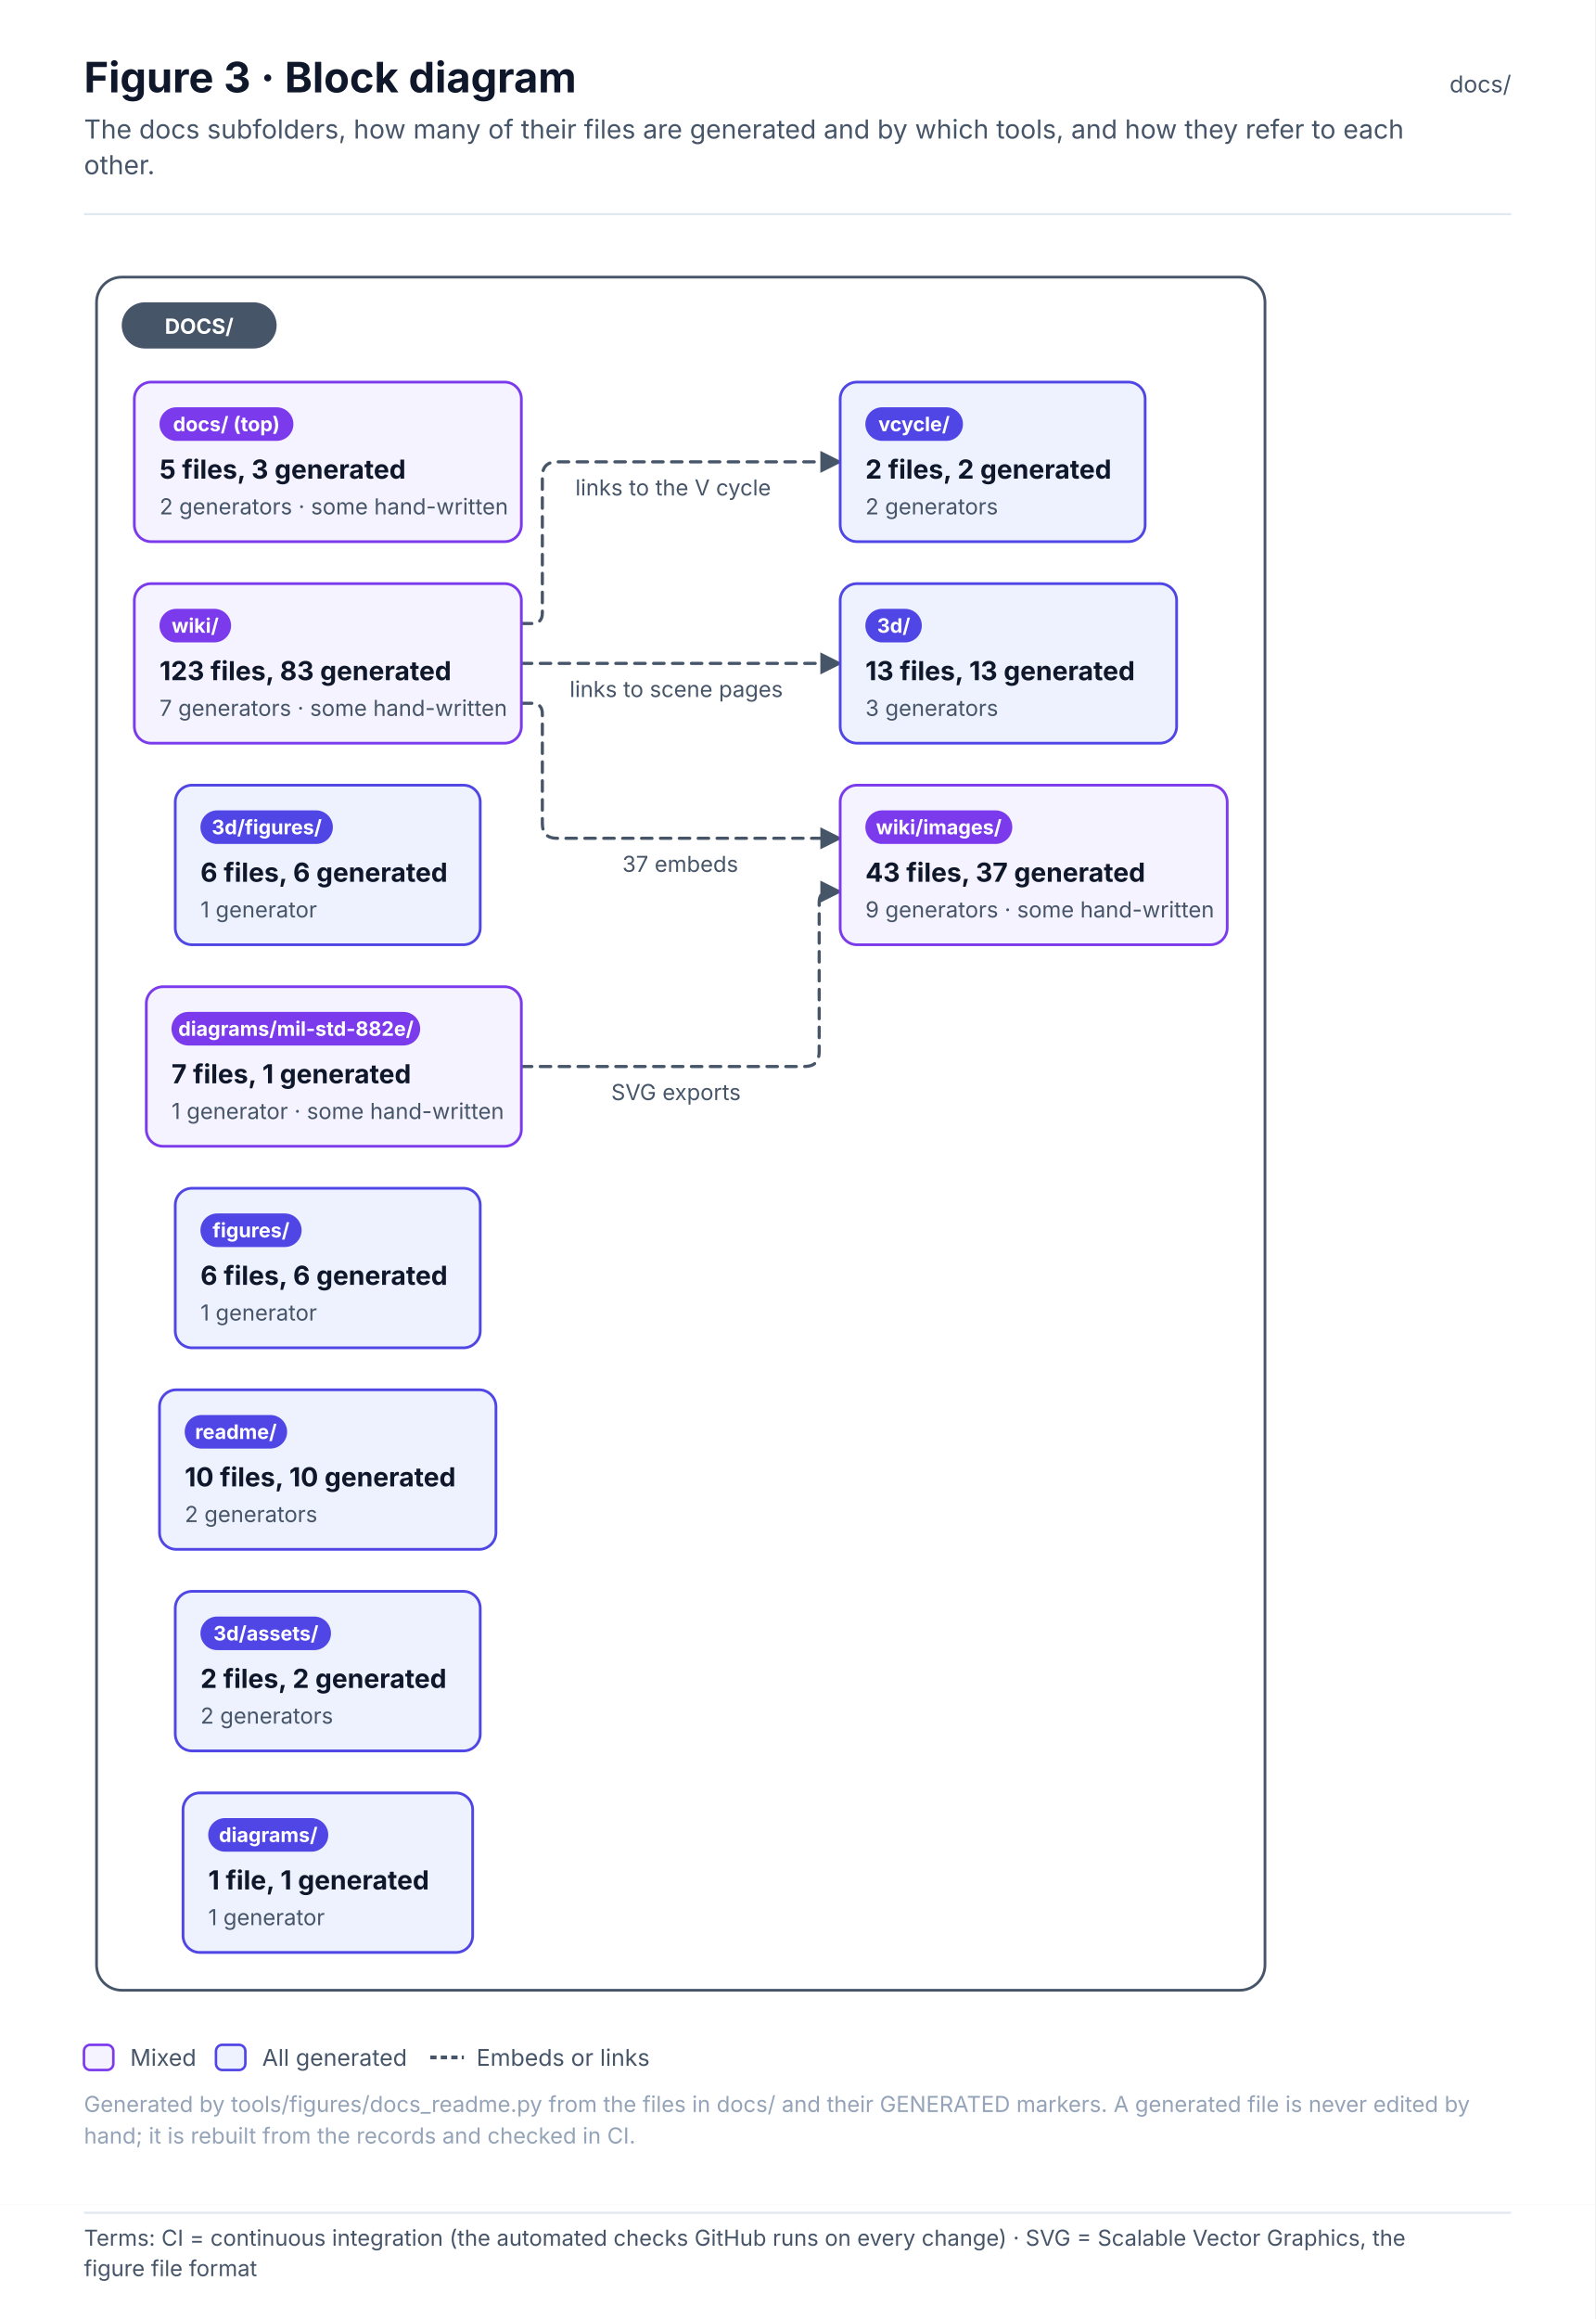
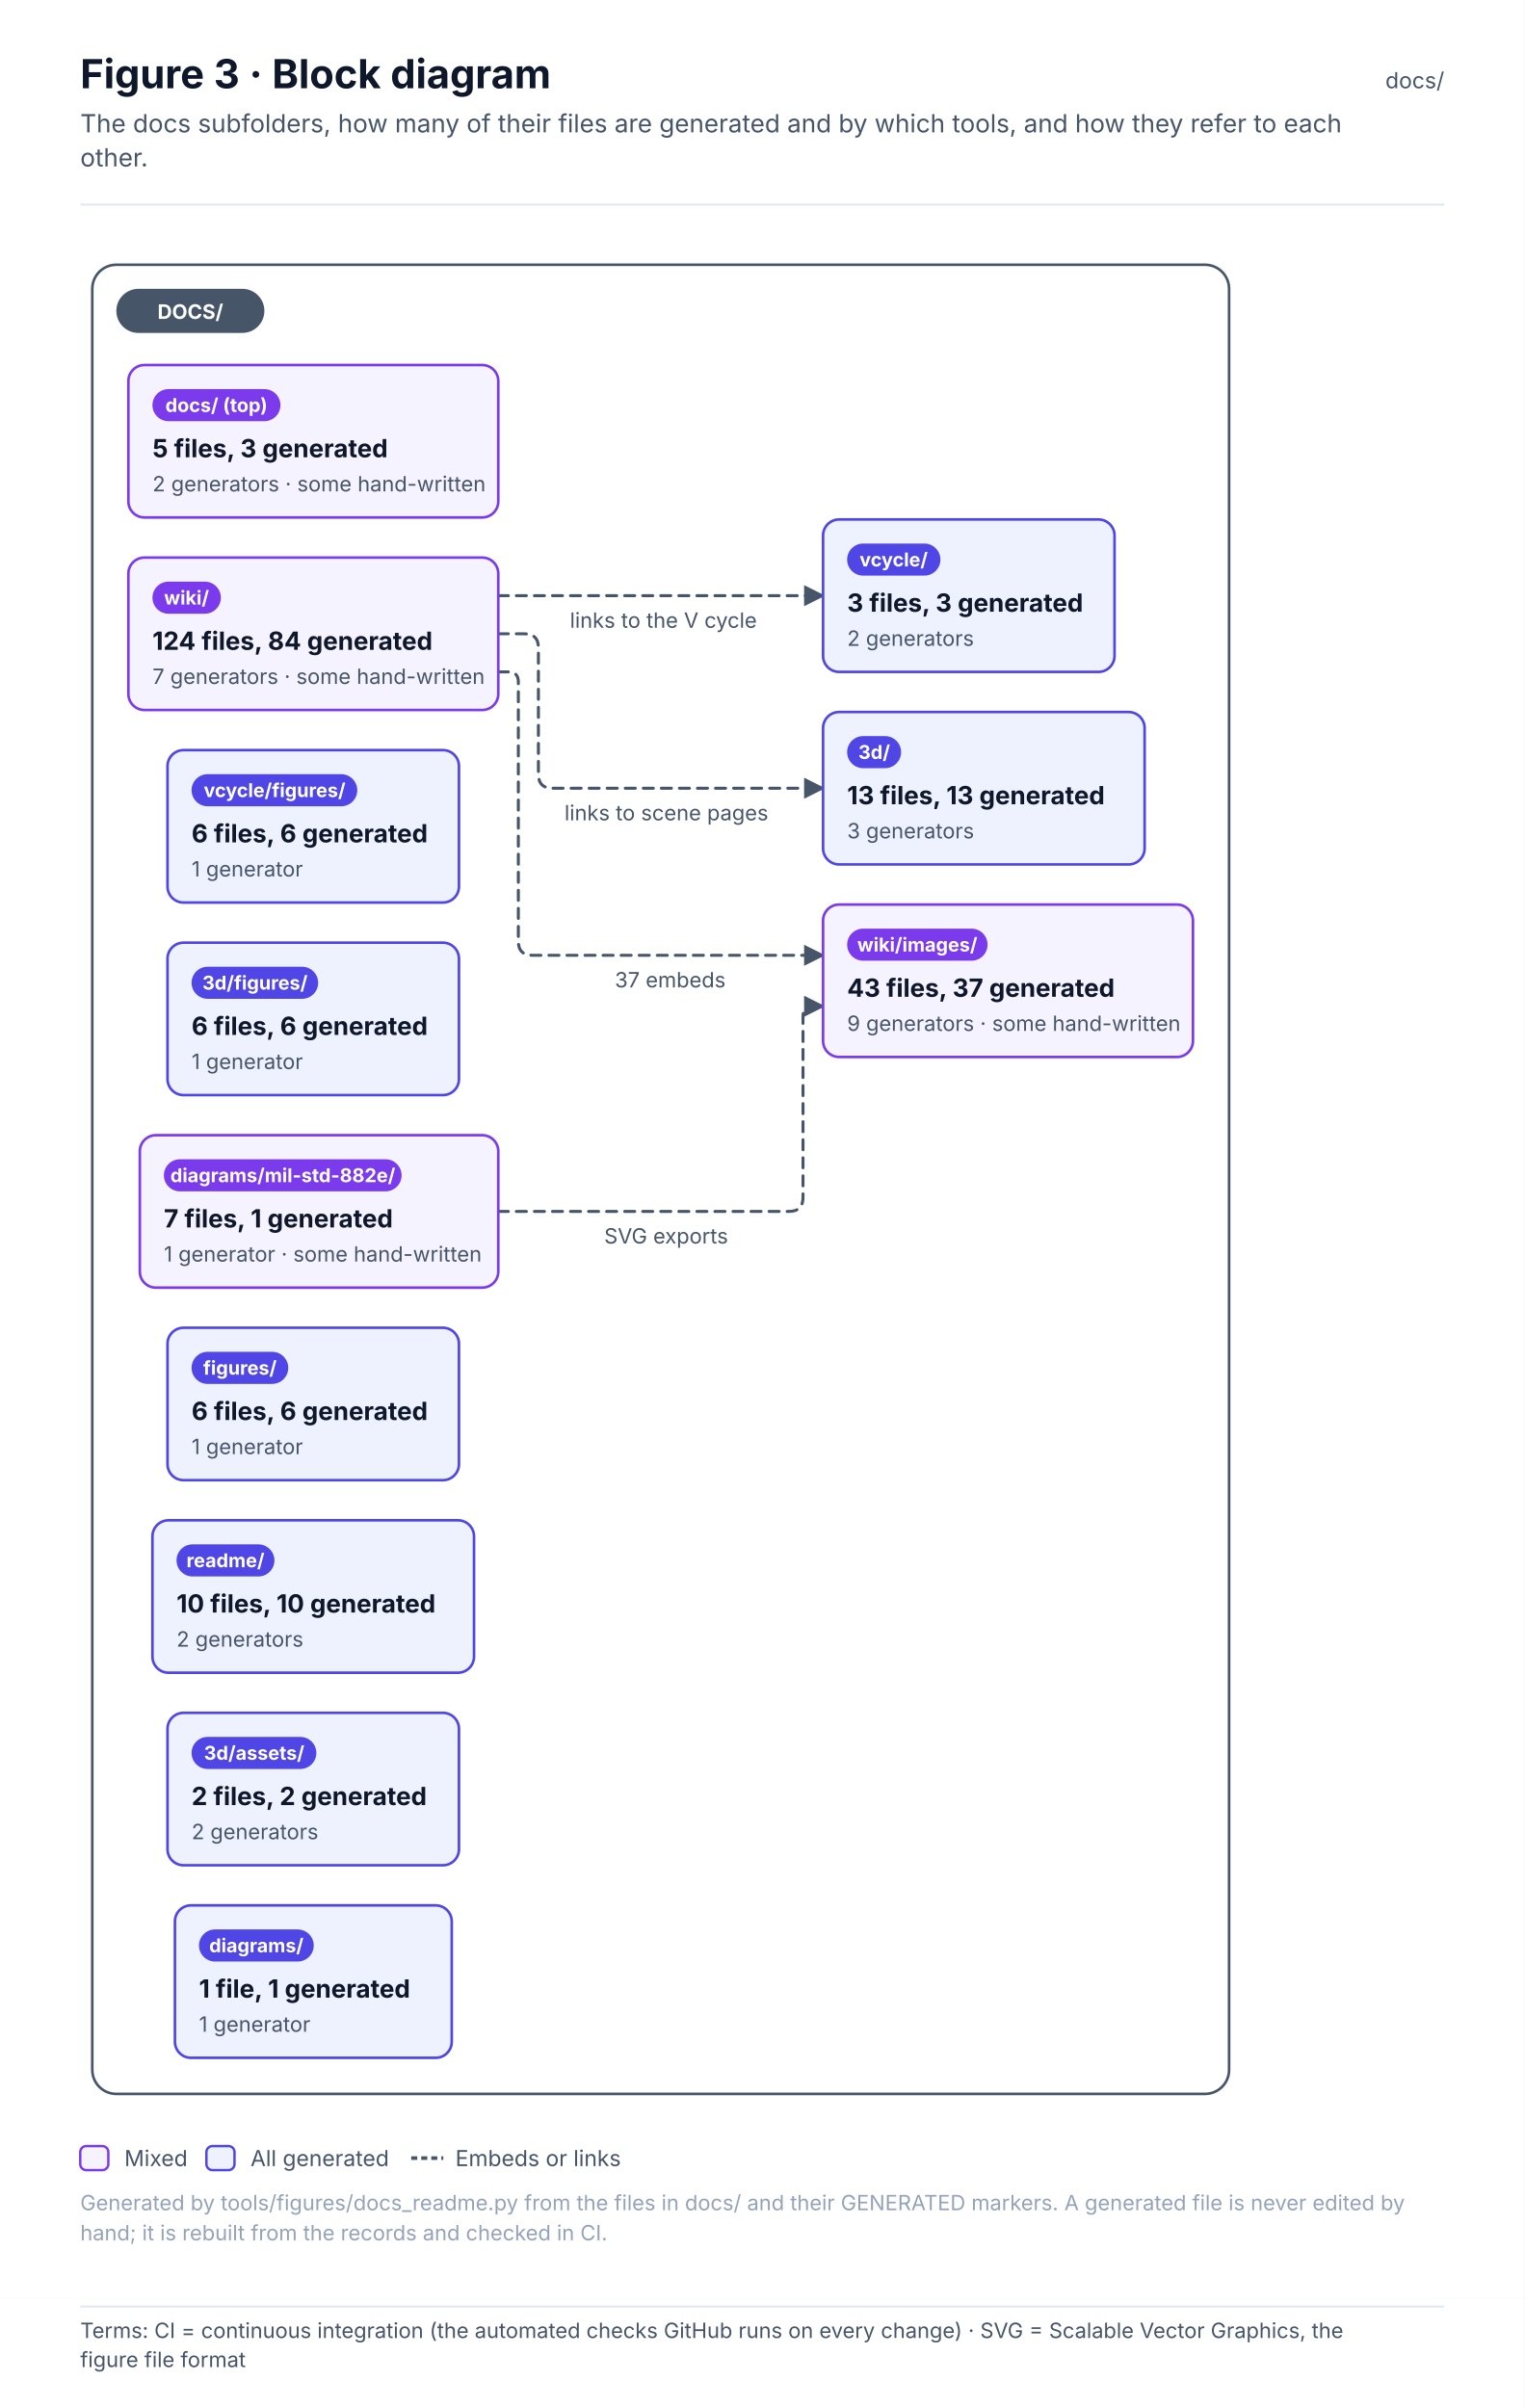
- <svg xmlns="http://www.w3.org/2000/svg" width="760" height="1104.6" viewBox="0 0 760 1104.6" font-family="Inter, 'Segoe UI', Helvetica, Arial, sans-serif" role="img">
+ <svg xmlns="http://www.w3.org/2000/svg" width="760" height="1200.6" viewBox="0 0 760 1200.6" font-family="Inter, 'Segoe UI', Helvetica, Arial, sans-serif" role="img">
  <defs>
    <pattern id="hatch" patternUnits="userSpaceOnUse" width="6" height="6" patternTransform="rotate(45)">
      <rect width="6" height="6" fill="#F1F5F9" />
      <line x1="0" y1="0" x2="0" y2="6" stroke="#E2E8F0" stroke-width="2" />
    </pattern>
    <marker id="arr-ink" viewBox="0 0 10 10" refX="9" refY="5" markerWidth="7" markerHeight="7" orient="auto-start-reverse">
      <path d="M0 0 L10 5 L0 10 z" fill="#475569" />
    </marker>
    <marker id="dia-ink" viewBox="0 0 16 10" refX="15" refY="5" markerWidth="12" markerHeight="8" orient="auto-start-reverse">
      <path d="M1 5 L8 1 L15 5 L8 9 z" fill="#475569" />
    </marker>
    <marker id="tri-ink" viewBox="0 0 12 12" refX="11" refY="6" markerWidth="10" markerHeight="10" orient="auto-start-reverse">
      <path d="M1 1 L11 6 L1 11 z" fill="#FFFFFF" stroke="#475569" stroke-width="1.2" />
    </marker>
    <marker id="arr-system" viewBox="0 0 10 10" refX="9" refY="5" markerWidth="7" markerHeight="7" orient="auto-start-reverse">
      <path d="M0 0 L10 5 L0 10 z" fill="#4F46E5" />
    </marker>
    <marker id="dia-system" viewBox="0 0 16 10" refX="15" refY="5" markerWidth="12" markerHeight="8" orient="auto-start-reverse">
      <path d="M1 5 L8 1 L15 5 L8 9 z" fill="#4F46E5" />
    </marker>
    <marker id="tri-system" viewBox="0 0 12 12" refX="11" refY="6" markerWidth="10" markerHeight="10" orient="auto-start-reverse">
      <path d="M1 1 L11 6 L1 11 z" fill="#FFFFFF" stroke="#4F46E5" stroke-width="1.2" />
    </marker>
    <marker id="arr-software" viewBox="0 0 10 10" refX="9" refY="5" markerWidth="7" markerHeight="7" orient="auto-start-reverse">
      <path d="M0 0 L10 5 L0 10 z" fill="#0F766E" />
    </marker>
    <marker id="dia-software" viewBox="0 0 16 10" refX="15" refY="5" markerWidth="12" markerHeight="8" orient="auto-start-reverse">
      <path d="M1 5 L8 1 L15 5 L8 9 z" fill="#0F766E" />
    </marker>
    <marker id="tri-software" viewBox="0 0 12 12" refX="11" refY="6" markerWidth="10" markerHeight="10" orient="auto-start-reverse">
      <path d="M1 1 L11 6 L1 11 z" fill="#FFFFFF" stroke="#0F766E" stroke-width="1.2" />
    </marker>
    <marker id="arr-safety" viewBox="0 0 10 10" refX="9" refY="5" markerWidth="7" markerHeight="7" orient="auto-start-reverse">
      <path d="M0 0 L10 5 L0 10 z" fill="#C2410C" />
    </marker>
    <marker id="dia-safety" viewBox="0 0 16 10" refX="15" refY="5" markerWidth="12" markerHeight="8" orient="auto-start-reverse">
      <path d="M1 5 L8 1 L15 5 L8 9 z" fill="#C2410C" />
    </marker>
    <marker id="tri-safety" viewBox="0 0 12 12" refX="11" refY="6" markerWidth="10" markerHeight="10" orient="auto-start-reverse">
      <path d="M1 1 L11 6 L1 11 z" fill="#FFFFFF" stroke="#C2410C" stroke-width="1.2" />
    </marker>
    <marker id="arr-interface" viewBox="0 0 10 10" refX="9" refY="5" markerWidth="7" markerHeight="7" orient="auto-start-reverse">
      <path d="M0 0 L10 5 L0 10 z" fill="#7C3AED" />
    </marker>
    <marker id="dia-interface" viewBox="0 0 16 10" refX="15" refY="5" markerWidth="12" markerHeight="8" orient="auto-start-reverse">
      <path d="M1 5 L8 1 L15 5 L8 9 z" fill="#7C3AED" />
    </marker>
    <marker id="tri-interface" viewBox="0 0 12 12" refX="11" refY="6" markerWidth="10" markerHeight="10" orient="auto-start-reverse">
      <path d="M1 1 L11 6 L1 11 z" fill="#FFFFFF" stroke="#7C3AED" stroke-width="1.2" />
    </marker>
    <marker id="arr-external" viewBox="0 0 10 10" refX="9" refY="5" markerWidth="7" markerHeight="7" orient="auto-start-reverse">
      <path d="M0 0 L10 5 L0 10 z" fill="#64748B" />
    </marker>
    <marker id="dia-external" viewBox="0 0 16 10" refX="15" refY="5" markerWidth="12" markerHeight="8" orient="auto-start-reverse">
      <path d="M1 5 L8 1 L15 5 L8 9 z" fill="#64748B" />
    </marker>
    <marker id="tri-external" viewBox="0 0 12 12" refX="11" refY="6" markerWidth="10" markerHeight="10" orient="auto-start-reverse">
      <path d="M1 1 L11 6 L1 11 z" fill="#FFFFFF" stroke="#64748B" stroke-width="1.2" />
    </marker>
    <marker id="arr-work" viewBox="0 0 10 10" refX="9" refY="5" markerWidth="7" markerHeight="7" orient="auto-start-reverse">
      <path d="M0 0 L10 5 L0 10 z" fill="#475569" />
    </marker>
    <marker id="dia-work" viewBox="0 0 16 10" refX="15" refY="5" markerWidth="12" markerHeight="8" orient="auto-start-reverse">
      <path d="M1 5 L8 1 L15 5 L8 9 z" fill="#475569" />
    </marker>
    <marker id="tri-work" viewBox="0 0 12 12" refX="11" refY="6" markerWidth="10" markerHeight="10" orient="auto-start-reverse">
      <path d="M1 1 L11 6 L1 11 z" fill="#FFFFFF" stroke="#475569" stroke-width="1.2" />
    </marker>
    <marker id="arr-muted" viewBox="0 0 10 10" refX="9" refY="5" markerWidth="7" markerHeight="7" orient="auto-start-reverse">
      <path d="M0 0 L10 5 L0 10 z" fill="#94A3B8" />
    </marker>
    <marker id="dia-muted" viewBox="0 0 16 10" refX="15" refY="5" markerWidth="12" markerHeight="8" orient="auto-start-reverse">
      <path d="M1 5 L8 1 L15 5 L8 9 z" fill="#94A3B8" />
    </marker>
    <marker id="tri-muted" viewBox="0 0 12 12" refX="11" refY="6" markerWidth="10" markerHeight="10" orient="auto-start-reverse">
      <path d="M1 1 L11 6 L1 11 z" fill="#FFFFFF" stroke="#94A3B8" stroke-width="1.2" />
    </marker>
    <marker id="arr-current" viewBox="0 0 10 10" refX="9" refY="5" markerWidth="7" markerHeight="7" orient="auto-start-reverse">
      <path d="M0 0 L10 5 L0 10 z" fill="#0F172A" />
    </marker>
    <marker id="dia-current" viewBox="0 0 16 10" refX="15" refY="5" markerWidth="12" markerHeight="8" orient="auto-start-reverse">
      <path d="M1 5 L8 1 L15 5 L8 9 z" fill="#0F172A" />
    </marker>
    <marker id="tri-current" viewBox="0 0 12 12" refX="11" refY="6" markerWidth="10" markerHeight="10" orient="auto-start-reverse">
      <path d="M1 1 L11 6 L1 11 z" fill="#FFFFFF" stroke="#0F172A" stroke-width="1.2" />
    </marker>
    <marker id="arr-ok" viewBox="0 0 10 10" refX="9" refY="5" markerWidth="7" markerHeight="7" orient="auto-start-reverse">
      <path d="M0 0 L10 5 L0 10 z" fill="#2E9E6A" />
    </marker>
    <marker id="dia-ok" viewBox="0 0 16 10" refX="15" refY="5" markerWidth="12" markerHeight="8" orient="auto-start-reverse">
      <path d="M1 5 L8 1 L15 5 L8 9 z" fill="#2E9E6A" />
    </marker>
    <marker id="tri-ok" viewBox="0 0 12 12" refX="11" refY="6" markerWidth="10" markerHeight="10" orient="auto-start-reverse">
      <path d="M1 1 L11 6 L1 11 z" fill="#FFFFFF" stroke="#2E9E6A" stroke-width="1.2" />
    </marker>
    <marker id="arr-amber" viewBox="0 0 10 10" refX="9" refY="5" markerWidth="7" markerHeight="7" orient="auto-start-reverse">
      <path d="M0 0 L10 5 L0 10 z" fill="#D97706" />
    </marker>
    <marker id="dia-amber" viewBox="0 0 16 10" refX="15" refY="5" markerWidth="12" markerHeight="8" orient="auto-start-reverse">
      <path d="M1 5 L8 1 L15 5 L8 9 z" fill="#D97706" />
    </marker>
    <marker id="tri-amber" viewBox="0 0 12 12" refX="11" refY="6" markerWidth="10" markerHeight="10" orient="auto-start-reverse">
      <path d="M1 1 L11 6 L1 11 z" fill="#FFFFFF" stroke="#D97706" stroke-width="1.2" />
    </marker>
    <marker id="arr-red" viewBox="0 0 10 10" refX="9" refY="5" markerWidth="7" markerHeight="7" orient="auto-start-reverse">
      <path d="M0 0 L10 5 L0 10 z" fill="#D2553F" />
    </marker>
    <marker id="dia-red" viewBox="0 0 16 10" refX="15" refY="5" markerWidth="12" markerHeight="8" orient="auto-start-reverse">
      <path d="M1 5 L8 1 L15 5 L8 9 z" fill="#D2553F" />
    </marker>
    <marker id="tri-red" viewBox="0 0 12 12" refX="11" refY="6" markerWidth="10" markerHeight="10" orient="auto-start-reverse">
      <path d="M1 1 L11 6 L1 11 z" fill="#FFFFFF" stroke="#D2553F" stroke-width="1.2" />
    </marker>
  </defs>
-   <rect x="0" y="0" width="760" height="1050" rx="0" fill="#FFFFFF" stroke="none" stroke-width="0" />
+   <rect x="0" y="0" width="760" height="1146" rx="0" fill="#FFFFFF" stroke="none" stroke-width="0" />
  <text x="40" y="44" font-size="20" fill="#0F172A" font-weight="700">Figure 3 · Block diagram</text>
  <text x="40" y="66" font-size="12.5" fill="#475569">The docs subfolders, how many of their files are generated and by which tools, and how they refer to each</text>
  <text x="40" y="83" font-size="12.5" fill="#475569">other.</text>
  <text x="720" y="44" font-size="11" fill="#475569" text-anchor="end">docs/</text>
  <line x1="40" y1="102" x2="720" y2="102" stroke="#E2E8F0" stroke-width="1" />
  <g transform="translate(40 126)">
-     <rect x="6" y="6" width="556.7" height="816" rx="12" fill="#FFFFFF" stroke="#475569" stroke-width="1.3" />
-     <path d="M208.4 382 L343.3 382 Q350.3 382 350.3 375 L350.3 303.7 Q350.3 298.7 355.3 298.7 L360.3 298.7" stroke="#475569" stroke-width="1.5" fill="none" stroke-dasharray="5 4" stroke-linejoin="round" stroke-linecap="round" marker-end="url(#arr-ink)" />
-     <path d="M208.4 209 L213.4 209 Q218.4 209 218.4 214 L218.4 266.3 Q218.4 273.3 225.4 273.3 L360.3 273.3" stroke="#475569" stroke-width="1.5" fill="none" stroke-dasharray="5 4" stroke-linejoin="round" stroke-linecap="round" marker-end="url(#arr-ink)" />
-     <path d="M208.4 190 L360.3 190" stroke="#475569" stroke-width="1.5" fill="none" stroke-dasharray="5 4" stroke-linejoin="round" stroke-linecap="round" marker-end="url(#arr-ink)" />
-     <path d="M208.4 171 L213.4 171 Q218.4 171 218.4 166 L218.4 101 Q218.4 94 225.4 94 L360.3 94" stroke="#475569" stroke-width="1.5" fill="none" stroke-dasharray="5 4" stroke-linejoin="round" stroke-linecap="round" marker-end="url(#arr-ink)" />
+     <rect x="6" y="6" width="566.7" height="912" rx="12" fill="#FFFFFF" stroke="#475569" stroke-width="1.3" />
+     <path d="M208.4 478 L353.3 478 Q360.3 478 360.3 471 L360.3 380.7 Q360.3 375.7 365.3 375.7 L370.3 375.7" stroke="#475569" stroke-width="1.5" fill="none" stroke-dasharray="5 4" stroke-linejoin="round" stroke-linecap="round" marker-end="url(#arr-ink)" />
+     <path d="M208.4 209 L213.4 209 Q218.4 209 218.4 214 L218.4 343.3 Q218.4 350.3 225.4 350.3 L370.3 350.3" stroke="#475569" stroke-width="1.5" fill="none" stroke-dasharray="5 4" stroke-linejoin="round" stroke-linecap="round" marker-end="url(#arr-ink)" />
+     <path d="M208.4 190 L221.4 190 Q228.4 190 228.4 197 L228.4 260 Q228.4 267 235.4 267 L370.3 267" stroke="#475569" stroke-width="1.5" fill="none" stroke-dasharray="5 4" stroke-linejoin="round" stroke-linecap="round" marker-end="url(#arr-ink)" />
+     <path d="M208.4 171 L370.3 171" stroke="#475569" stroke-width="1.5" fill="none" stroke-dasharray="5 4" stroke-linejoin="round" stroke-linecap="round" marker-end="url(#arr-ink)" />
    <rect x="18" y="18" width="73.8" height="22" rx="11" fill="#475569" stroke="none" stroke-width="0" />
    <text x="54.9" y="33" font-size="10" fill="#FFFFFF" font-weight="700" text-anchor="middle">DOCS/</text>
    <rect x="24" y="56" width="184.4" height="76" rx="8" fill="#F5F3FF" stroke="#7C3AED" stroke-width="1.3" />
    <rect x="36" y="68" width="63.8" height="16" rx="8.0" fill="#7C3AED" stroke="none" stroke-width="1" />
    <text x="67.9" y="79.4" font-size="9.5" fill="#FFFFFF" font-weight="700" text-anchor="middle">docs/ (top)</text>
    <text x="36" y="102" font-size="12.5" fill="#0F172A" font-weight="700">5 files, 3 generated</text>
    <text x="36" y="119" font-size="10.5" fill="#475569">2 generators · some hand-written</text>
-     <rect x="360.3" y="152" width="160.3" height="76" rx="8" fill="#EEF2FF" stroke="#4F46E5" stroke-width="1.3" />
-     <rect x="372.3" y="164" width="26.9" height="16" rx="8.0" fill="#4F46E5" stroke="none" stroke-width="1" />
-     <text x="385.8" y="175.4" font-size="9.5" fill="#FFFFFF" font-weight="700" text-anchor="middle">3d/</text>
-     <text x="372.3" y="198" font-size="12.5" fill="#0F172A" font-weight="700">13 files, 13 generated</text>
-     <text x="372.3" y="215" font-size="10.5" fill="#475569">3 generators</text>
-     <rect x="43.5" y="632" width="145.3" height="76" rx="8" fill="#EEF2FF" stroke="#4F46E5" stroke-width="1.3" />
-     <rect x="55.5" y="644" width="62.2" height="16" rx="8.0" fill="#4F46E5" stroke="none" stroke-width="1" />
-     <text x="86.7" y="655.4" font-size="9.5" fill="#FFFFFF" font-weight="700" text-anchor="middle">3d/assets/</text>
-     <text x="55.5" y="678" font-size="12.5" fill="#0F172A" font-weight="700">2 files, 2 generated</text>
-     <text x="55.5" y="695" font-size="10.5" fill="#475569">2 generators</text>
+     <rect x="370.3" y="229" width="160.3" height="76" rx="8" fill="#EEF2FF" stroke="#4F46E5" stroke-width="1.3" />
+     <rect x="382.3" y="241" width="26.9" height="16" rx="8.0" fill="#4F46E5" stroke="none" stroke-width="1" />
+     <text x="395.8" y="252.4" font-size="9.5" fill="#FFFFFF" font-weight="700" text-anchor="middle">3d/</text>
+     <text x="382.3" y="275" font-size="12.5" fill="#0F172A" font-weight="700">13 files, 13 generated</text>
+     <text x="382.3" y="292" font-size="10.5" fill="#475569">3 generators</text>
+     <rect x="43.5" y="728" width="145.3" height="76" rx="8" fill="#EEF2FF" stroke="#4F46E5" stroke-width="1.3" />
+     <rect x="55.5" y="740" width="62.2" height="16" rx="8.0" fill="#4F46E5" stroke="none" stroke-width="1" />
+     <text x="86.7" y="751.4" font-size="9.5" fill="#FFFFFF" font-weight="700" text-anchor="middle">3d/assets/</text>
+     <text x="55.5" y="774" font-size="12.5" fill="#0F172A" font-weight="700">2 files, 2 generated</text>
+     <text x="55.5" y="791" font-size="10.5" fill="#475569">2 generators</text>
+     <rect x="43.5" y="344" width="145.3" height="76" rx="8" fill="#EEF2FF" stroke="#4F46E5" stroke-width="1.3" />
+     <rect x="55.5" y="356" width="63.1" height="16" rx="8.0" fill="#4F46E5" stroke="none" stroke-width="1" />
+     <text x="87.1" y="367.4" font-size="9.5" fill="#FFFFFF" font-weight="700" text-anchor="middle">3d/figures/</text>
+     <text x="55.5" y="390" font-size="12.5" fill="#0F172A" font-weight="700">6 files, 6 generated</text>
+     <text x="55.5" y="407" font-size="10.5" fill="#475569">1 generator</text>
+     <rect x="47.2" y="824" width="138" height="76" rx="8" fill="#EEF2FF" stroke="#4F46E5" stroke-width="1.3" />
+     <rect x="59.2" y="836" width="57.2" height="16" rx="8.0" fill="#4F46E5" stroke="none" stroke-width="1" />
+     <text x="87.8" y="847.4" font-size="9.5" fill="#FFFFFF" font-weight="700" text-anchor="middle">diagrams/</text>
+     <text x="59.2" y="870" font-size="12.5" fill="#0F172A" font-weight="700">1 file, 1 generated</text>
+     <text x="59.2" y="887" font-size="10.5" fill="#475569">1 generator</text>
+     <rect x="29.7" y="440" width="178.7" height="76" rx="8" fill="#F5F3FF" stroke="#7C3AED" stroke-width="1.3" />
+     <rect x="41.7" y="452" width="118.5" height="16" rx="8.0" fill="#7C3AED" stroke="none" stroke-width="1" />
+     <text x="101" y="463.4" font-size="9.5" fill="#FFFFFF" font-weight="700" text-anchor="middle">diagrams/mil-std-882e/</text>
+     <text x="41.7" y="486" font-size="12.5" fill="#0F172A" font-weight="700">7 files, 1 generated</text>
+     <text x="41.7" y="503" font-size="10.5" fill="#475569">1 generator · some hand-written</text>
+     <rect x="43.5" y="536" width="145.3" height="76" rx="8" fill="#EEF2FF" stroke="#4F46E5" stroke-width="1.3" />
+     <rect x="55.5" y="548" width="48.2" height="16" rx="8.0" fill="#4F46E5" stroke="none" stroke-width="1" />
+     <text x="79.6" y="559.4" font-size="9.5" fill="#FFFFFF" font-weight="700" text-anchor="middle">figures/</text>
+     <text x="55.5" y="582" font-size="12.5" fill="#0F172A" font-weight="700">6 files, 6 generated</text>
+     <text x="55.5" y="599" font-size="10.5" fill="#475569">1 generator</text>
+     <rect x="36" y="632" width="160.3" height="76" rx="8" fill="#EEF2FF" stroke="#4F46E5" stroke-width="1.3" />
+     <rect x="48" y="644" width="48.8" height="16" rx="8.0" fill="#4F46E5" stroke="none" stroke-width="1" />
+     <text x="72.4" y="655.4" font-size="9.5" fill="#FFFFFF" font-weight="700" text-anchor="middle">readme/</text>
+     <text x="48" y="678" font-size="12.5" fill="#0F172A" font-weight="700">10 files, 10 generated</text>
+     <text x="48" y="695" font-size="10.5" fill="#475569">2 generators</text>
+     <rect x="370.3" y="133" width="145.3" height="76" rx="8" fill="#EEF2FF" stroke="#4F46E5" stroke-width="1.3" />
+     <rect x="382.3" y="145" width="46.5" height="16" rx="8.0" fill="#4F46E5" stroke="none" stroke-width="1" />
+     <text x="405.5" y="156.4" font-size="9.5" fill="#FFFFFF" font-weight="700" text-anchor="middle">vcycle/</text>
+     <text x="382.3" y="179" font-size="12.5" fill="#0F172A" font-weight="700">3 files, 3 generated</text>
+     <text x="382.3" y="196" font-size="10.5" fill="#475569">2 generators</text>
    <rect x="43.5" y="248" width="145.3" height="76" rx="8" fill="#EEF2FF" stroke="#4F46E5" stroke-width="1.3" />
-     <rect x="55.5" y="260" width="63.1" height="16" rx="8.0" fill="#4F46E5" stroke="none" stroke-width="1" />
-     <text x="87.1" y="271.4" font-size="9.5" fill="#FFFFFF" font-weight="700" text-anchor="middle">3d/figures/</text>
+     <rect x="55.5" y="260" width="82.6" height="16" rx="8.0" fill="#4F46E5" stroke="none" stroke-width="1" />
+     <text x="96.9" y="271.4" font-size="9.5" fill="#FFFFFF" font-weight="700" text-anchor="middle">vcycle/figures/</text>
    <text x="55.5" y="294" font-size="12.5" fill="#0F172A" font-weight="700">6 files, 6 generated</text>
    <text x="55.5" y="311" font-size="10.5" fill="#475569">1 generator</text>
-     <rect x="47.2" y="728" width="138" height="76" rx="8" fill="#EEF2FF" stroke="#4F46E5" stroke-width="1.3" />
-     <rect x="59.2" y="740" width="57.2" height="16" rx="8.0" fill="#4F46E5" stroke="none" stroke-width="1" />
-     <text x="87.8" y="751.4" font-size="9.5" fill="#FFFFFF" font-weight="700" text-anchor="middle">diagrams/</text>
-     <text x="59.2" y="774" font-size="12.5" fill="#0F172A" font-weight="700">1 file, 1 generated</text>
-     <text x="59.2" y="791" font-size="10.5" fill="#475569">1 generator</text>
-     <rect x="29.7" y="344" width="178.7" height="76" rx="8" fill="#F5F3FF" stroke="#7C3AED" stroke-width="1.3" />
-     <rect x="41.7" y="356" width="118.5" height="16" rx="8.0" fill="#7C3AED" stroke="none" stroke-width="1" />
-     <text x="101" y="367.4" font-size="9.5" fill="#FFFFFF" font-weight="700" text-anchor="middle">diagrams/mil-std-882e/</text>
-     <text x="41.7" y="390" font-size="12.5" fill="#0F172A" font-weight="700">7 files, 1 generated</text>
-     <text x="41.7" y="407" font-size="10.5" fill="#475569">1 generator · some hand-written</text>
-     <rect x="43.5" y="440" width="145.3" height="76" rx="8" fill="#EEF2FF" stroke="#4F46E5" stroke-width="1.3" />
-     <rect x="55.5" y="452" width="48.2" height="16" rx="8.0" fill="#4F46E5" stroke="none" stroke-width="1" />
-     <text x="79.6" y="463.4" font-size="9.5" fill="#FFFFFF" font-weight="700" text-anchor="middle">figures/</text>
-     <text x="55.5" y="486" font-size="12.5" fill="#0F172A" font-weight="700">6 files, 6 generated</text>
-     <text x="55.5" y="503" font-size="10.5" fill="#475569">1 generator</text>
-     <rect x="36" y="536" width="160.3" height="76" rx="8" fill="#EEF2FF" stroke="#4F46E5" stroke-width="1.3" />
-     <rect x="48" y="548" width="48.8" height="16" rx="8.0" fill="#4F46E5" stroke="none" stroke-width="1" />
-     <text x="72.4" y="559.4" font-size="9.5" fill="#FFFFFF" font-weight="700" text-anchor="middle">readme/</text>
-     <text x="48" y="582" font-size="12.5" fill="#0F172A" font-weight="700">10 files, 10 generated</text>
-     <text x="48" y="599" font-size="10.5" fill="#475569">2 generators</text>
-     <rect x="360.3" y="56" width="145.3" height="76" rx="8" fill="#EEF2FF" stroke="#4F46E5" stroke-width="1.3" />
-     <rect x="372.3" y="68" width="46.5" height="16" rx="8.0" fill="#4F46E5" stroke="none" stroke-width="1" />
-     <text x="395.5" y="79.4" font-size="9.5" fill="#FFFFFF" font-weight="700" text-anchor="middle">vcycle/</text>
-     <text x="372.3" y="102" font-size="12.5" fill="#0F172A" font-weight="700">2 files, 2 generated</text>
-     <text x="372.3" y="119" font-size="10.5" fill="#475569">2 generators</text>
    <rect x="24" y="152" width="184.4" height="76" rx="8" fill="#F5F3FF" stroke="#7C3AED" stroke-width="1.3" />
    <rect x="36" y="164" width="34.1" height="16" rx="8.0" fill="#7C3AED" stroke="none" stroke-width="1" />
    <text x="53" y="175.4" font-size="9.5" fill="#FFFFFF" font-weight="700" text-anchor="middle">wiki/</text>
-     <text x="36" y="198" font-size="12.5" fill="#0F172A" font-weight="700">123 files, 83 generated</text>
+     <text x="36" y="198" font-size="12.5" fill="#0F172A" font-weight="700">124 files, 84 generated</text>
    <text x="36" y="215" font-size="10.5" fill="#475569">7 generators · some hand-written</text>
-     <rect x="360.3" y="248" width="184.4" height="76" rx="8" fill="#F5F3FF" stroke="#7C3AED" stroke-width="1.3" />
-     <rect x="372.3" y="260" width="70" height="16" rx="8.0" fill="#7C3AED" stroke="none" stroke-width="1" />
-     <text x="407.3" y="271.4" font-size="9.5" fill="#FFFFFF" font-weight="700" text-anchor="middle">wiki/images/</text>
-     <text x="372.3" y="294" font-size="12.5" fill="#0F172A" font-weight="700">43 files, 37 generated</text>
-     <text x="372.3" y="311" font-size="10.5" fill="#475569">9 generators · some hand-written</text>
-     <rect x="246.2" y="385" width="76.3" height="18" rx="4" fill="#FFFFFF" stroke="none" stroke-width="0" opacity="0.92" />
-     <text x="251.2" y="398" font-size="10.5" fill="#475569">SVG exports</text>
-     <rect x="251.5" y="276.3" width="65.8" height="18" rx="4" fill="#FFFFFF" stroke="none" stroke-width="0" opacity="0.92" />
-     <text x="256.5" y="289.3" font-size="10.5" fill="#475569">37 embeds</text>
-     <rect x="226.4" y="193" width="115.9" height="18" rx="4" fill="#FFFFFF" stroke="none" stroke-width="0" opacity="0.92" />
-     <text x="231.4" y="206" font-size="10.5" fill="#475569">links to scene pages</text>
-     <rect x="229.1" y="97" width="110.6" height="18" rx="4" fill="#FFFFFF" stroke="none" stroke-width="0" opacity="0.92" />
-     <text x="234.1" y="110" font-size="10.5" fill="#475569">links to the V cycle</text>
+     <rect x="370.3" y="325" width="184.4" height="76" rx="8" fill="#F5F3FF" stroke="#7C3AED" stroke-width="1.3" />
+     <rect x="382.3" y="337" width="70" height="16" rx="8.0" fill="#7C3AED" stroke="none" stroke-width="1" />
+     <text x="417.3" y="348.4" font-size="9.5" fill="#FFFFFF" font-weight="700" text-anchor="middle">wiki/images/</text>
+     <text x="382.3" y="371" font-size="12.5" fill="#0F172A" font-weight="700">43 files, 37 generated</text>
+     <text x="382.3" y="388" font-size="10.5" fill="#475569">9 generators · some hand-written</text>
+     <rect x="256.2" y="481" width="76.3" height="18" rx="4" fill="#FFFFFF" stroke="none" stroke-width="0" opacity="0.92" />
+     <text x="261.2" y="494" font-size="10.5" fill="#475569">SVG exports</text>
+     <rect x="261.5" y="353.3" width="65.8" height="18" rx="4" fill="#FFFFFF" stroke="none" stroke-width="0" opacity="0.92" />
+     <text x="266.5" y="366.3" font-size="10.5" fill="#475569">37 embeds</text>
+     <rect x="236.4" y="270" width="115.9" height="18" rx="4" fill="#FFFFFF" stroke="none" stroke-width="0" opacity="0.92" />
+     <text x="241.4" y="283" font-size="10.5" fill="#475569">links to scene pages</text>
+     <rect x="239.1" y="174" width="110.6" height="18" rx="4" fill="#FFFFFF" stroke="none" stroke-width="0" opacity="0.92" />
+     <text x="244.1" y="187" font-size="10.5" fill="#475569">links to the V cycle</text>
  </g>
-   <rect x="40" y="974" width="14" height="12" rx="3" fill="#F5F3FF" stroke="#7C3AED" stroke-width="1.2" />
-   <text x="62" y="984" font-size="11" fill="#475569">Mixed</text>
-   <rect x="102.9" y="974" width="14" height="12" rx="3" fill="#EEF2FF" stroke="#4F46E5" stroke-width="1.2" />
-   <text x="124.9" y="984" font-size="11" fill="#475569">All generated</text>
-   <line x1="205" y1="980" x2="221" y2="980" stroke="#475569" stroke-width="1.8" stroke-dasharray="3 2" />
-   <text x="227" y="984" font-size="11" fill="#475569">Embeds or links</text>
-   <text x="40" y="1006" font-size="10.5" fill="#94A3B8">Generated by tools/figures/docs_readme.py from the files in docs/ and their GENERATED markers. A generated file is never edited by</text>
-   <text x="40" y="1021" font-size="10.5" fill="#94A3B8">hand; it is rebuilt from the records and checked in CI.</text>
-   <g class="terms" data-base-h="1050">
-     <rect x="0" y="1050" width="760" height="54.6" fill="#FFFFFF" />
-     <line x1="40" y1="1054" x2="720" y2="1054" stroke="#E2E8F0" stroke-width="1" />
-     <text x="40" y="1069.7" font-size="10.5" fill="#475569" font-family="Inter, 'Segoe UI', Helvetica, Arial, sans-serif">Terms: CI = continuous integration (the automated checks GitHub runs on every change) · SVG = Scalable Vector Graphics, the</text>
-     <text x="40" y="1084.2" font-size="10.5" fill="#475569" font-family="Inter, 'Segoe UI', Helvetica, Arial, sans-serif">figure file format</text>
+   <rect x="40" y="1070" width="14" height="12" rx="3" fill="#F5F3FF" stroke="#7C3AED" stroke-width="1.2" />
+   <text x="62" y="1080" font-size="11" fill="#475569">Mixed</text>
+   <rect x="102.9" y="1070" width="14" height="12" rx="3" fill="#EEF2FF" stroke="#4F46E5" stroke-width="1.2" />
+   <text x="124.9" y="1080" font-size="11" fill="#475569">All generated</text>
+   <line x1="205" y1="1076" x2="221" y2="1076" stroke="#475569" stroke-width="1.8" stroke-dasharray="3 2" />
+   <text x="227" y="1080" font-size="11" fill="#475569">Embeds or links</text>
+   <text x="40" y="1102" font-size="10.5" fill="#94A3B8">Generated by tools/figures/docs_readme.py from the files in docs/ and their GENERATED markers. A generated file is never edited by</text>
+   <text x="40" y="1117" font-size="10.5" fill="#94A3B8">hand; it is rebuilt from the records and checked in CI.</text>
+   <g class="terms" data-base-h="1146">
+     <rect x="0" y="1146" width="760" height="54.6" fill="#FFFFFF" />
+     <line x1="40" y1="1150" x2="720" y2="1150" stroke="#E2E8F0" stroke-width="1" />
+     <text x="40" y="1165.7" font-size="10.5" fill="#475569" font-family="Inter, 'Segoe UI', Helvetica, Arial, sans-serif">Terms: CI = continuous integration (the automated checks GitHub runs on every change) · SVG = Scalable Vector Graphics, the</text>
+     <text x="40" y="1180.2" font-size="10.5" fill="#475569" font-family="Inter, 'Segoe UI', Helvetica, Arial, sans-serif">figure file format</text>
  </g>
</svg>
